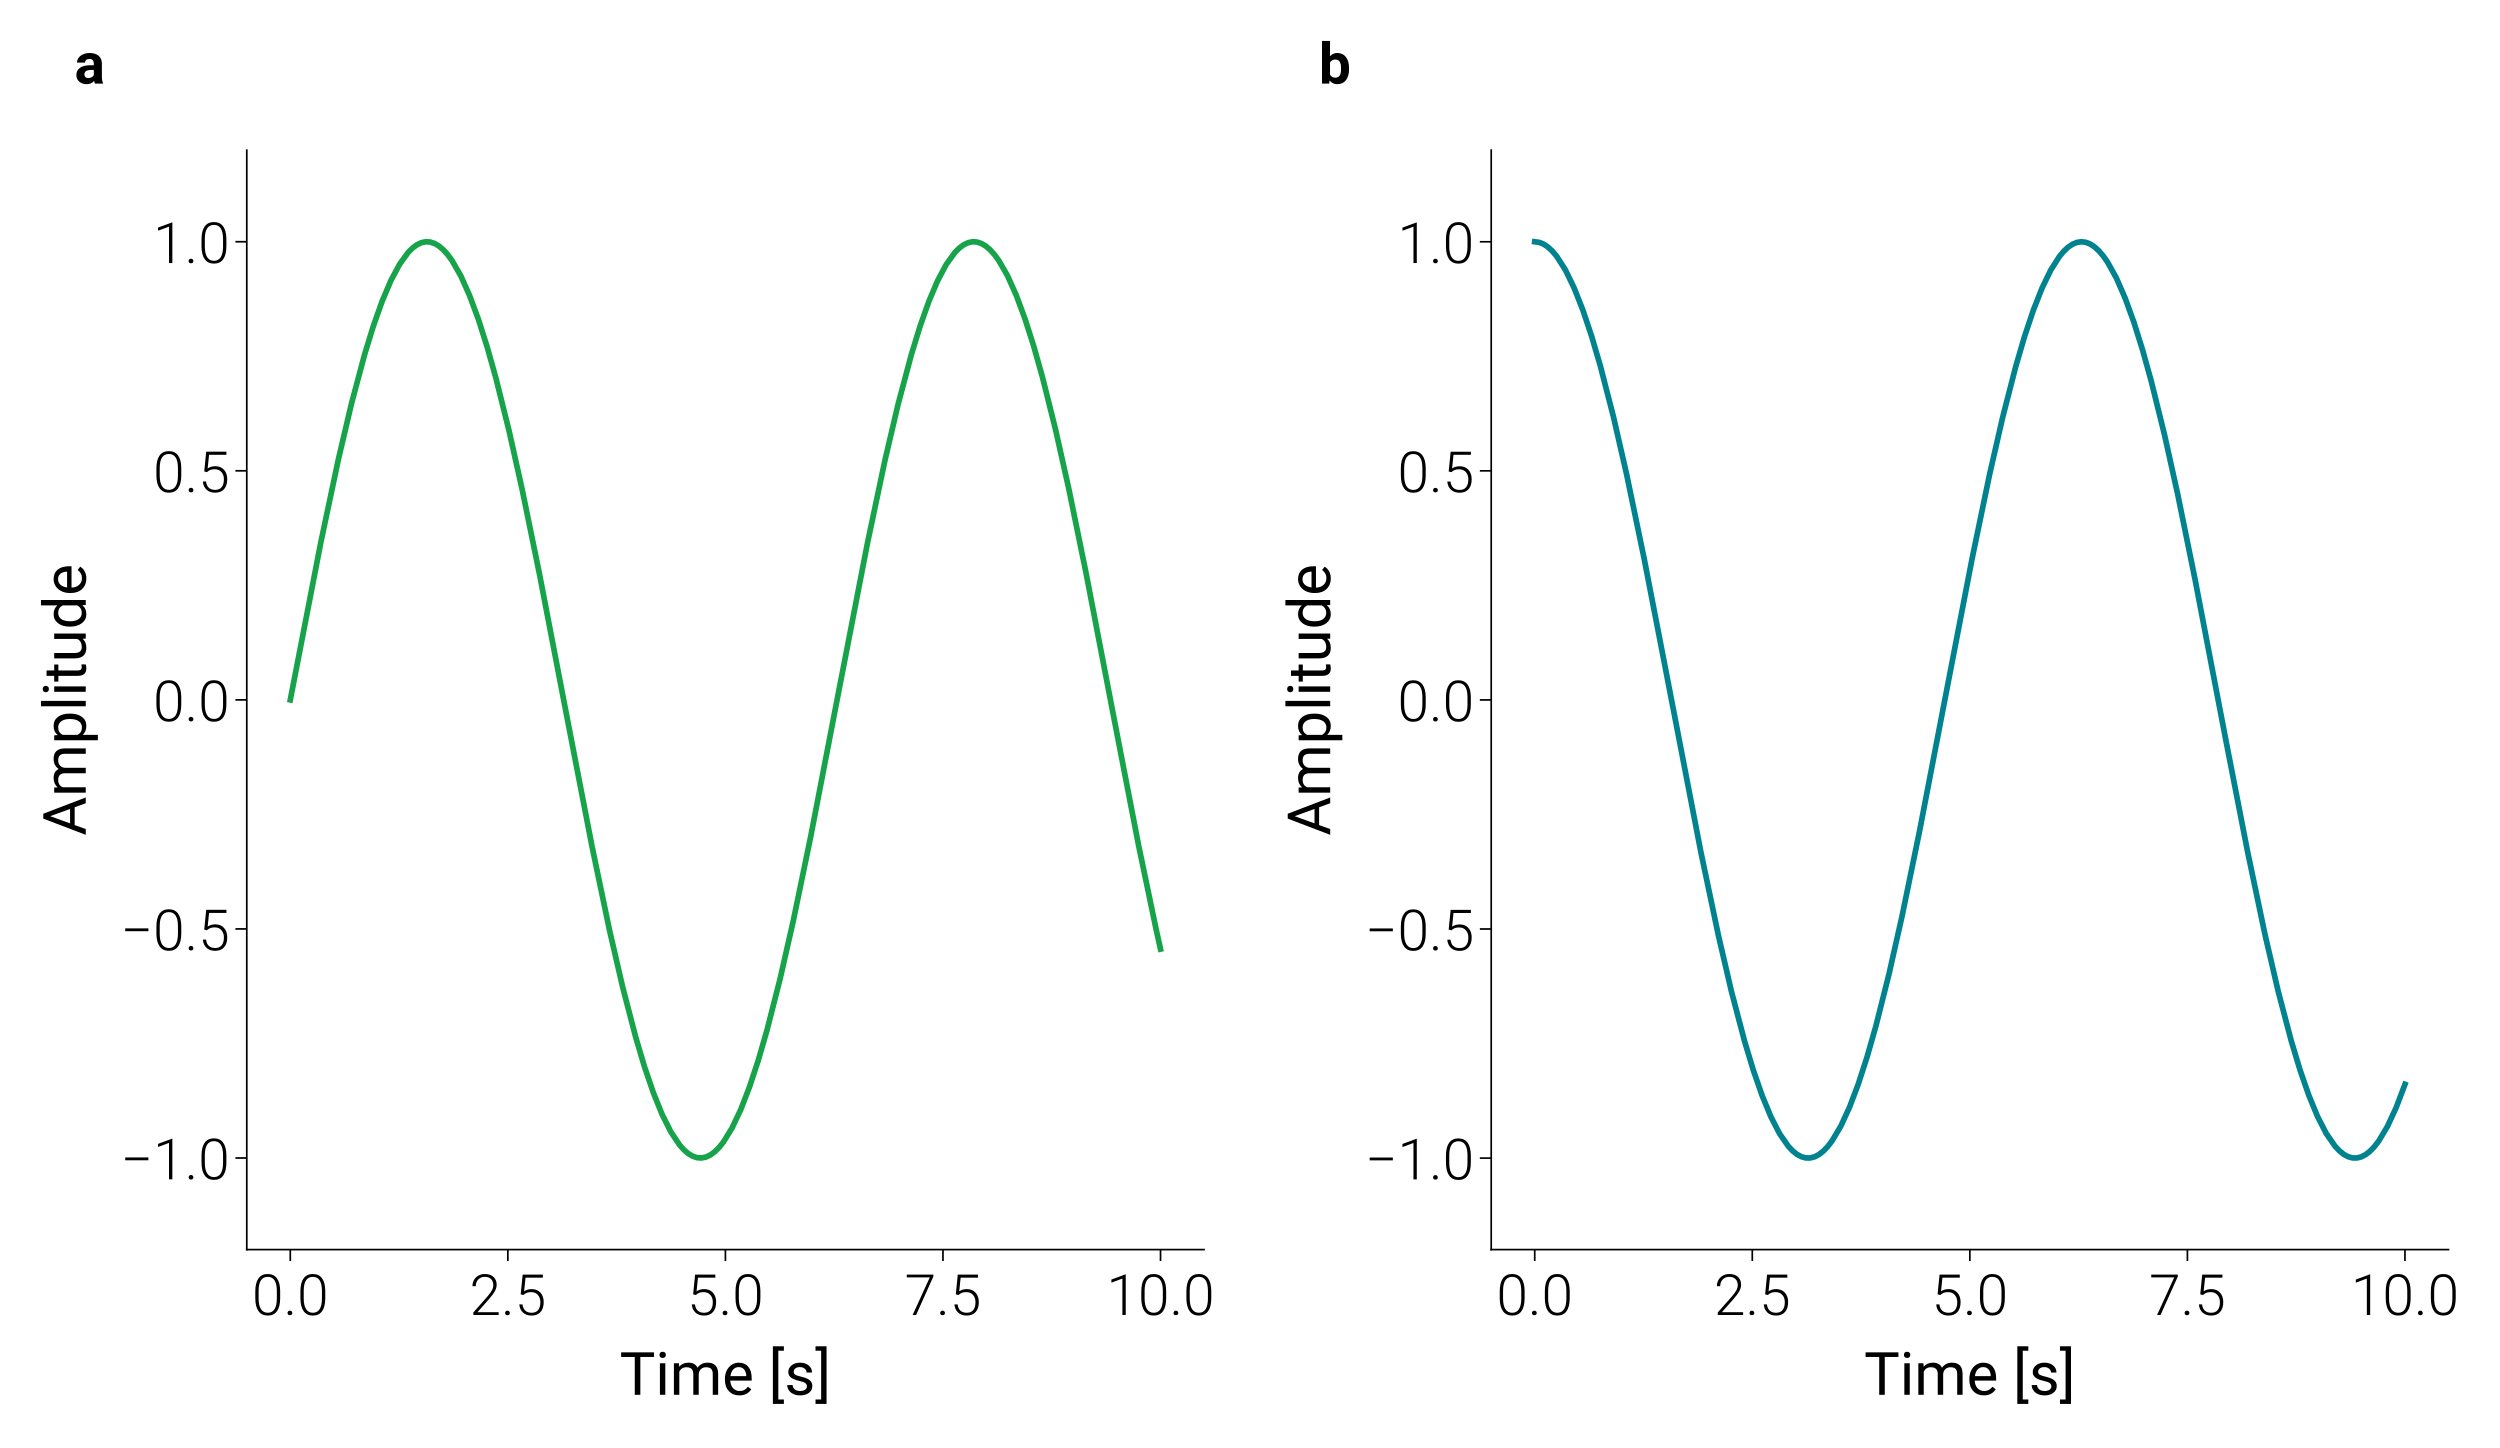
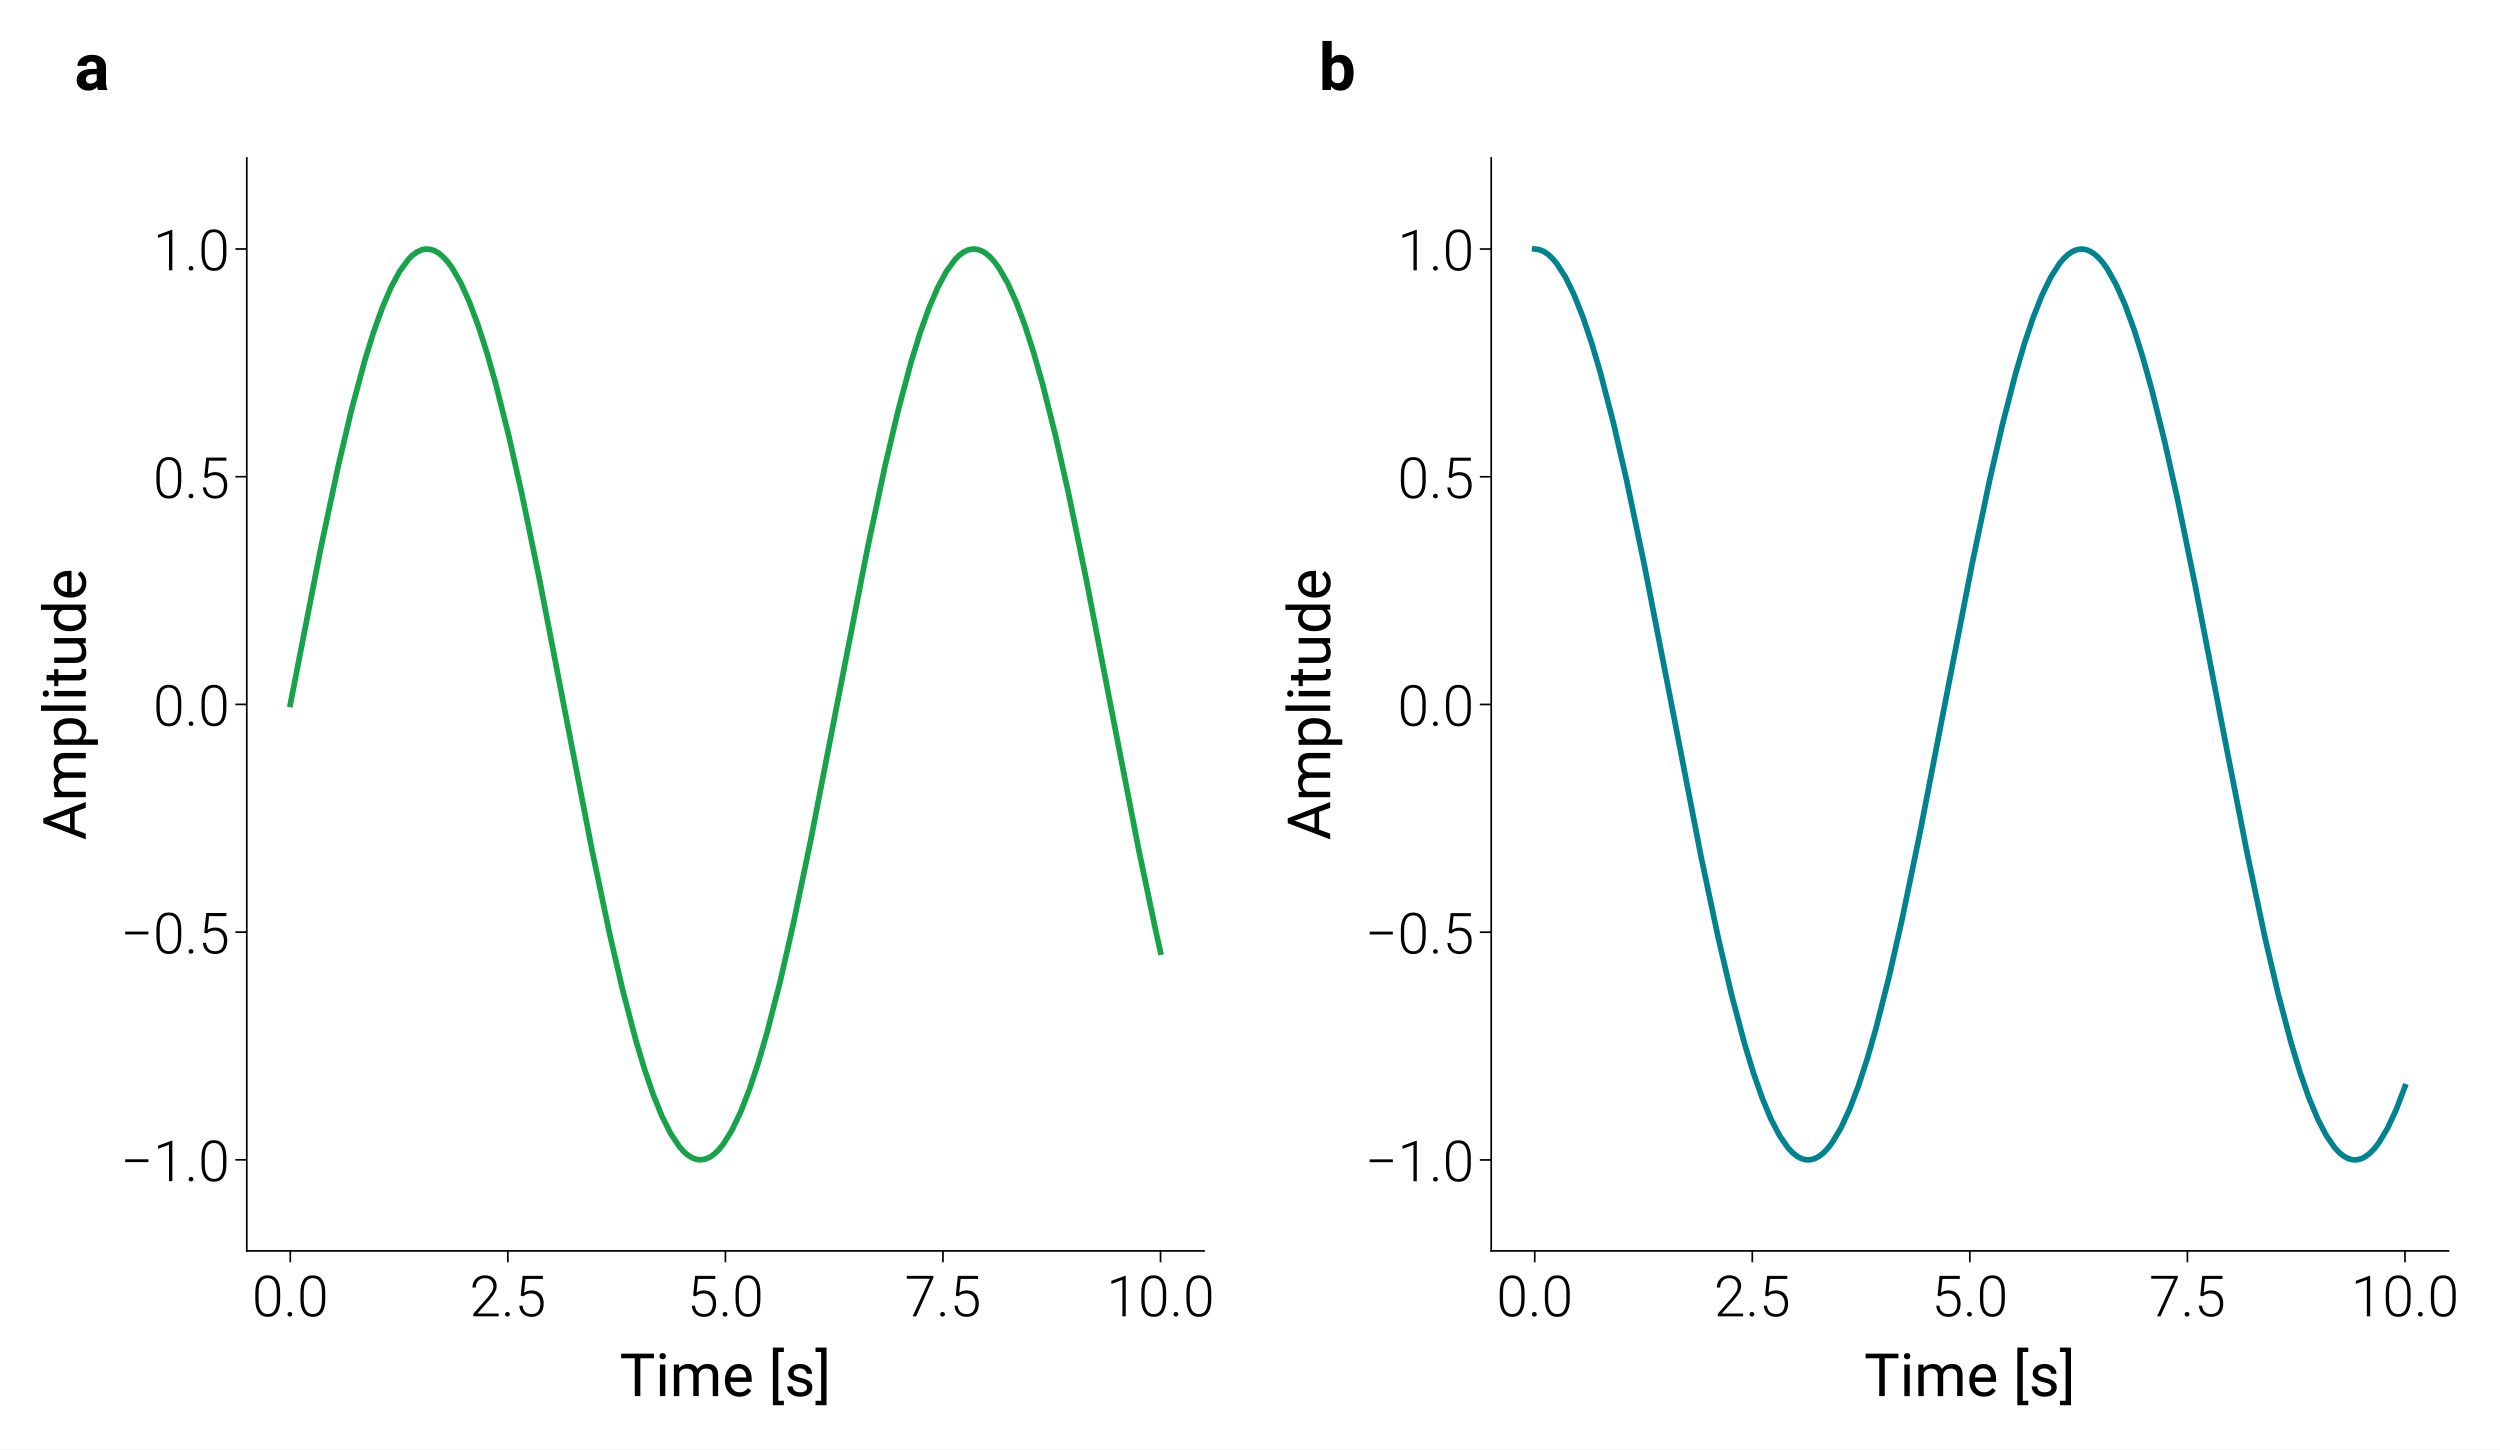
- <svg xmlns="http://www.w3.org/2000/svg" xmlns:xlink="http://www.w3.org/1999/xlink" width="439.497pt" height="254.539pt" viewBox="0 0 439.497 254.539" version="1.1">
+ <svg xmlns="http://www.w3.org/2000/svg" xmlns:xlink="http://www.w3.org/1999/xlink" width="439.497pt" height="254.769pt" viewBox="0 0 439.497 254.769" version="1.1">
  <defs>
    <style type="text/css">*{stroke-linejoin: round; stroke-linecap: butt}</style>
  </defs>
  <g id="figure_1">
    <g id="patch_1">
-       <path d="M 0 254.539  L 439.497 254.539  L 439.497 -0  L 0 -0  z " style="fill: #ffffff" />
+       <path d="M 0 254.769  L 439.497 254.769  L 439.497 -0  L 0 -0  z " style="fill: #ffffff" />
    </g>
    <g id="axes_1">
      <g id="patch_2">
-         <path d="M 43.383 219.677  L 211.668 219.677  L 211.668 26.395  L 43.383 26.395  z " style="fill: #ffffff" />
+         <path d="M 43.383 219.907  L 211.668 219.907  L 211.668 27.768  L 43.383 27.768  z " style="fill: #ffffff" />
      </g>
      <g id="matplotlib.axis_1">
        <g id="xtick_1">
          <g id="line2d_1">
            <defs>
-               <path id="m2d9e740252" d="M 0 0  L 0 2  " style="stroke: #000000; stroke-width: 0.3" />
+               <path id="m32f2108c7e" d="M 0 0  L 0 2  " style="stroke: #000000; stroke-width: 0.3" />
            </defs>
            <g>
-               <use xlink:href="#m2d9e740252" x="51.032" y="219.677" style="stroke: #000000; stroke-width: 0.3" />
+               <use xlink:href="#m32f2108c7e" x="51.032" y="219.907" style="stroke: #000000; stroke-width: 0.3" />
            </g>
          </g>
          <g id="text_1">
-             <g transform="translate(44.29622 231.1772) scale(0.1 -0.1)">
+             <g transform="translate(44.29622 231.4067) scale(0.1 -0.1)">
              <defs>
                <path id="Roboto-Light-30" d="M 3172 1897  Q 3172 934 2819 435  Q 2466 -63 1778 -63  Q 1103 -63 743 426  Q 384 916 375 1850  L 375 2666  Q 375 3625 731 4119  Q 1088 4613 1772 4613  Q 2447 4613 2803 4136  Q 3159 3659 3172 2731  L 3172 1897  z M 2797 2713  Q 2797 3494 2542 3894  Q 2288 4294 1772 4294  Q 1266 4294 1009 3903  Q 753 3513 747 2750  L 747 1856  Q 747 1078 1011 665  Q 1275 253 1778 253  Q 2278 253 2536 656  Q 2794 1059 2797 1838  L 2797 2713  z " transform="scale(0.015625)" />
                <path id="Roboto-Light-2e" d="M 453 225  Q 453 334 523 411  Q 594 488 719 488  Q 844 488 916 411  Q 988 334 988 225  Q 988 116 916 45  Q 844 -25 719 -25  Q 594 -25 523 45  Q 453 116 453 225  z " transform="scale(0.015625)" />
              </defs>
              <use xlink:href="#Roboto-Light-30" />
              <use xlink:href="#Roboto-Light-2e" transform="translate(55.41992 0)" />
              <use xlink:href="#Roboto-Light-30" transform="translate(79.29688 0)" />
            </g>
          </g>
        </g>
        <g id="xtick_2">
          <g id="line2d_2">
            <g>
-               <use xlink:href="#m2d9e740252" x="89.279" y="219.677" style="stroke: #000000; stroke-width: 0.3" />
+               <use xlink:href="#m32f2108c7e" x="89.279" y="219.907" style="stroke: #000000; stroke-width: 0.3" />
            </g>
          </g>
          <g id="text_2">
-             <g transform="translate(82.54295 231.1772) scale(0.1 -0.1)">
+             <g transform="translate(82.54295 231.4067) scale(0.1 -0.1)">
              <defs>
                <path id="Roboto-Light-32" d="M 3278 0  L 428 0  L 428 288  L 1988 2056  Q 2375 2503 2525 2793  Q 2675 3084 2675 3359  Q 2675 3791 2422 4042  Q 2169 4294 1725 4294  Q 1266 4294 983 4000  Q 700 3706 700 3238  L 328 3238  Q 328 3622 501 3937  Q 675 4253 995 4433  Q 1316 4613 1725 4613  Q 2350 4613 2701 4284  Q 3053 3956 3053 3391  Q 3053 3072 2854 2694  Q 2656 2316 2156 1750  L 888 316  L 3278 316  L 3278 0  z " transform="scale(0.015625)" />
                <path id="Roboto-Light-35" d="M 681 2331  L 903 4550  L 3178 4550  L 3178 4203  L 1225 4203  L 1066 2666  Q 1431 2916 1922 2916  Q 2538 2916 2903 2516  Q 3269 2116 3269 1450  Q 3269 731 2912 334  Q 2556 -63 1909 -63  Q 1316 -63 947 268  Q 578 600 525 1197  L 884 1197  Q 938 731 1200 492  Q 1463 253 1909 253  Q 2397 253 2645 562  Q 2894 872 2894 1444  Q 2894 1944 2616 2259  Q 2338 2575 1856 2575  Q 1591 2575 1394 2508  Q 1197 2441 978 2247  L 681 2331  z " transform="scale(0.015625)" />
              </defs>
              <use xlink:href="#Roboto-Light-32" />
              <use xlink:href="#Roboto-Light-2e" transform="translate(55.41992 0)" />
              <use xlink:href="#Roboto-Light-35" transform="translate(79.29688 0)" />
            </g>
          </g>
        </g>
        <g id="xtick_3">
          <g id="line2d_3">
            <g>
-               <use xlink:href="#m2d9e740252" x="127.526" y="219.677" style="stroke: #000000; stroke-width: 0.3" />
+               <use xlink:href="#m32f2108c7e" x="127.526" y="219.907" style="stroke: #000000; stroke-width: 0.3" />
            </g>
          </g>
          <g id="text_3">
-             <g transform="translate(120.7897 231.1772) scale(0.1 -0.1)">
+             <g transform="translate(120.7897 231.4067) scale(0.1 -0.1)">
              <use xlink:href="#Roboto-Light-35" />
              <use xlink:href="#Roboto-Light-2e" transform="translate(55.41992 0)" />
              <use xlink:href="#Roboto-Light-30" transform="translate(79.29688 0)" />
            </g>
          </g>
        </g>
        <g id="xtick_4">
          <g id="line2d_4">
            <g>
-               <use xlink:href="#m2d9e740252" x="165.772" y="219.677" style="stroke: #000000; stroke-width: 0.3" />
+               <use xlink:href="#m32f2108c7e" x="165.772" y="219.907" style="stroke: #000000; stroke-width: 0.3" />
            </g>
          </g>
          <g id="text_4">
-             <g transform="translate(159.0364 231.1772) scale(0.1 -0.1)">
+             <g transform="translate(159.0364 231.4067) scale(0.1 -0.1)">
              <defs>
                <path id="Roboto-Light-37" d="M 3231 4334  L 1288 0  L 897 0  L 2828 4231  L 241 4231  L 241 4550  L 3231 4550  L 3231 4334  z " transform="scale(0.015625)" />
              </defs>
              <use xlink:href="#Roboto-Light-37" />
              <use xlink:href="#Roboto-Light-2e" transform="translate(55.41992 0)" />
              <use xlink:href="#Roboto-Light-35" transform="translate(79.29688 0)" />
            </g>
          </g>
        </g>
        <g id="xtick_5">
          <g id="line2d_5">
            <g>
-               <use xlink:href="#m2d9e740252" x="204.019" y="219.677" style="stroke: #000000; stroke-width: 0.3" />
+               <use xlink:href="#m32f2108c7e" x="204.019" y="219.907" style="stroke: #000000; stroke-width: 0.3" />
            </g>
          </g>
          <g id="text_5">
-             <g transform="translate(194.512 231.1772) scale(0.1 -0.1)">
+             <g transform="translate(194.512 231.4067) scale(0.1 -0.1)">
              <defs>
                <path id="Roboto-Light-31" d="M 2169 0  L 1794 0  L 1794 4100  L 556 3641  L 556 3991  L 2106 4566  L 2169 4566  L 2169 0  z " transform="scale(0.015625)" />
              </defs>
              <use xlink:href="#Roboto-Light-31" />
              <use xlink:href="#Roboto-Light-30" transform="translate(55.41992 0)" />
              <use xlink:href="#Roboto-Light-2e" transform="translate(110.8398 0)" />
              <use xlink:href="#Roboto-Light-30" transform="translate(134.7168 0)" />
            </g>
          </g>
        </g>
        <g id="text_6">
-           <g transform="translate(108.9455 245.2064) scale(0.105 -0.105)">
+           <g transform="translate(108.9455 245.436) scale(0.105 -0.105)">
            <defs>
              <path id="Roboto-Regular-54" d="M 3672 4056  L 2209 4056  L 2209 0  L 1613 0  L 1613 4056  L 153 4056  L 153 4550  L 3672 4550  L 3672 4056  z " transform="scale(0.015625)" />
              <path id="Roboto-Regular-69" d="M 1066 0  L 488 0  L 488 3381  L 1066 3381  L 1066 0  z M 441 4278  Q 441 4419 527 4516  Q 613 4613 781 4613  Q 950 4613 1037 4516  Q 1125 4419 1125 4278  Q 1125 4138 1037 4044  Q 950 3950 781 3950  Q 613 3950 527 4044  Q 441 4138 441 4278  z " transform="scale(0.015625)" />
              <path id="Roboto-Regular-6d" d="M 981 3381  L 997 3006  Q 1369 3444 2000 3444  Q 2709 3444 2966 2900  Q 3134 3144 3404 3294  Q 3675 3444 4044 3444  Q 5156 3444 5175 2266  L 5175 0  L 4597 0  L 4597 2231  Q 4597 2594 4431 2773  Q 4266 2953 3875 2953  Q 3553 2953 3340 2761  Q 3128 2569 3094 2244  L 3094 0  L 2513 0  L 2513 2216  Q 2513 2953 1791 2953  Q 1222 2953 1013 2469  L 1013 0  L 434 0  L 434 3381  L 981 3381  z " transform="scale(0.015625)" />
              <path id="Roboto-Regular-65" d="M 1841 -63  Q 1153 -63 722 389  Q 291 841 291 1597  L 291 1703  Q 291 2206 483 2601  Q 675 2997 1020 3220  Q 1366 3444 1769 3444  Q 2428 3444 2793 3009  Q 3159 2575 3159 1766  L 3159 1525  L 869 1525  Q 881 1025 1161 717  Q 1441 409 1872 409  Q 2178 409 2390 534  Q 2603 659 2763 866  L 3116 591  Q 2691 -63 1841 -63  z M 1769 2969  Q 1419 2969 1181 2714  Q 944 2459 888 2000  L 2581 2000  L 2581 2044  Q 2556 2484 2343 2726  Q 2131 2969 1769 2969  z " transform="scale(0.015625)" />
              <path id="Roboto-Regular-20" transform="scale(0.015625)" />
              <path id="Roboto-Regular-5b" d="M 1634 4725  L 1038 4725  L 1038 -500  L 1634 -500  L 1634 -975  L 456 -975  L 456 5200  L 1634 5200  L 1634 4725  z " transform="scale(0.015625)" />
              <path id="Roboto-Regular-73" d="M 2406 897  Q 2406 1131 2229 1261  Q 2053 1391 1614 1484  Q 1175 1578 917 1709  Q 659 1841 536 2022  Q 413 2203 413 2453  Q 413 2869 764 3156  Q 1116 3444 1663 3444  Q 2238 3444 2595 3147  Q 2953 2850 2953 2388  L 2372 2388  Q 2372 2625 2170 2797  Q 1969 2969 1663 2969  Q 1347 2969 1169 2831  Q 991 2694 991 2472  Q 991 2263 1156 2156  Q 1322 2050 1755 1953  Q 2188 1856 2456 1722  Q 2725 1588 2854 1398  Q 2984 1209 2984 938  Q 2984 484 2621 210  Q 2259 -63 1681 -63  Q 1275 -63 962 81  Q 650 225 473 483  Q 297 741 297 1041  L 875 1041  Q 891 750 1108 579  Q 1325 409 1681 409  Q 2009 409 2207 542  Q 2406 675 2406 897  z " transform="scale(0.015625)" />
              <path id="Roboto-Regular-5d" d="M 28 5200  L 1209 5200  L 1209 -975  L 28 -975  L 28 -500  L 631 -500  L 631 4725  L 28 4725  L 28 5200  z " transform="scale(0.015625)" />
            </defs>
            <use xlink:href="#Roboto-Regular-54" />
            <use xlink:href="#Roboto-Regular-69" transform="translate(59.66797 0)" />
            <use xlink:href="#Roboto-Regular-6d" transform="translate(83.93555 0)" />
            <use xlink:href="#Roboto-Regular-65" transform="translate(171.582 0)" />
            <use xlink:href="#Roboto-Regular-20" transform="translate(224.5605 0)" />
            <use xlink:href="#Roboto-Regular-5b" transform="translate(249.3164 0)" />
            <use xlink:href="#Roboto-Regular-73" transform="translate(275.8301 0)" />
            <use xlink:href="#Roboto-Regular-5d" transform="translate(327.3926 0)" />
          </g>
        </g>
      </g>
      <g id="matplotlib.axis_2">
        <g id="ytick_1">
          <g id="line2d_6">
            <defs>
-               <path id="m2df7b4edb8" d="M 0 0  L -2 0  " style="stroke: #000000; stroke-width: 0.3" />
+               <path id="m2384287460" d="M 0 0  L -2 0  " style="stroke: #000000; stroke-width: 0.3" />
            </defs>
            <g>
-               <use xlink:href="#m2df7b4edb8" x="43.383" y="203.575" style="stroke: #000000; stroke-width: 0.3" />
+               <use xlink:href="#m2384287460" x="43.383" y="203.9" style="stroke: #000000; stroke-width: 0.3" />
            </g>
          </g>
          <g id="text_7">
-             <g transform="translate(21.20781 207.3254) scale(0.1 -0.1)">
+             <g transform="translate(21.20781 207.6502) scale(0.1 -0.1)">
              <defs>
                <path id="Roboto-Light-2212" d="M 3125 2144  L 516 2144  L 516 2463  L 3125 2463  L 3125 2144  z " transform="scale(0.015625)" />
              </defs>
              <use xlink:href="#Roboto-Light-2212" />
              <use xlink:href="#Roboto-Light-31" transform="translate(57.03125 0)" />
              <use xlink:href="#Roboto-Light-2e" transform="translate(112.4512 0)" />
              <use xlink:href="#Roboto-Light-30" transform="translate(136.3281 0)" />
            </g>
          </g>
        </g>
        <g id="ytick_2">
          <g id="line2d_7">
            <g>
-               <use xlink:href="#m2df7b4edb8" x="43.383" y="163.305" style="stroke: #000000; stroke-width: 0.3" />
+               <use xlink:href="#m2384287460" x="43.383" y="163.868" style="stroke: #000000; stroke-width: 0.3" />
            </g>
          </g>
          <g id="text_8">
-             <g transform="translate(21.20781 167.0554) scale(0.1 -0.1)">
+             <g transform="translate(21.20781 167.6183) scale(0.1 -0.1)">
              <use xlink:href="#Roboto-Light-2212" />
              <use xlink:href="#Roboto-Light-30" transform="translate(57.03125 0)" />
              <use xlink:href="#Roboto-Light-2e" transform="translate(112.4512 0)" />
              <use xlink:href="#Roboto-Light-35" transform="translate(136.3281 0)" />
            </g>
          </g>
        </g>
        <g id="ytick_3">
          <g id="line2d_8">
            <g>
-               <use xlink:href="#m2df7b4edb8" x="43.383" y="123.035" style="stroke: #000000; stroke-width: 0.3" />
+               <use xlink:href="#m2384287460" x="43.383" y="123.836" style="stroke: #000000; stroke-width: 0.3" />
            </g>
          </g>
          <g id="text_9">
-             <g transform="translate(26.91094 126.7854) scale(0.1 -0.1)">
+             <g transform="translate(26.91094 127.5864) scale(0.1 -0.1)">
              <use xlink:href="#Roboto-Light-30" />
              <use xlink:href="#Roboto-Light-2e" transform="translate(55.41992 0)" />
              <use xlink:href="#Roboto-Light-30" transform="translate(79.29688 0)" />
            </g>
          </g>
        </g>
        <g id="ytick_4">
          <g id="line2d_9">
            <g>
-               <use xlink:href="#m2df7b4edb8" x="43.383" y="82.765" style="stroke: #000000; stroke-width: 0.3" />
+               <use xlink:href="#m2384287460" x="43.383" y="83.805" style="stroke: #000000; stroke-width: 0.3" />
            </g>
          </g>
          <g id="text_10">
-             <g transform="translate(26.91094 86.51536) scale(0.1 -0.1)">
+             <g transform="translate(26.91094 87.55455) scale(0.1 -0.1)">
              <use xlink:href="#Roboto-Light-30" />
              <use xlink:href="#Roboto-Light-2e" transform="translate(55.41992 0)" />
              <use xlink:href="#Roboto-Light-35" transform="translate(79.29688 0)" />
            </g>
          </g>
        </g>
        <g id="ytick_5">
          <g id="line2d_10">
            <g>
-               <use xlink:href="#m2df7b4edb8" x="43.383" y="42.495" style="stroke: #000000; stroke-width: 0.3" />
+               <use xlink:href="#m2384287460" x="43.383" y="43.773" style="stroke: #000000; stroke-width: 0.3" />
            </g>
          </g>
          <g id="text_11">
-             <g transform="translate(26.91094 46.24535) scale(0.1 -0.1)">
+             <g transform="translate(26.91094 47.52267) scale(0.1 -0.1)">
              <use xlink:href="#Roboto-Light-31" />
              <use xlink:href="#Roboto-Light-2e" transform="translate(55.41992 0)" />
              <use xlink:href="#Roboto-Light-30" transform="translate(79.29688 0)" />
            </g>
          </g>
        </g>
        <g id="text_12">
-           <g transform="translate(15.075 146.9073) rotate(-90) scale(0.105 -0.105)">
+           <g transform="translate(15.075 147.7084) rotate(-90) scale(0.105 -0.105)">
            <defs>
              <path id="Roboto-Regular-41" d="M 3041 1188  L 1134 1188  L 706 0  L 88 0  L 1825 4550  L 2350 4550  L 4091 0  L 3475 0  L 3041 1188  z M 1316 1681  L 2863 1681  L 2088 3809  L 1316 1681  z " transform="scale(0.015625)" />
              <path id="Roboto-Regular-70" d="M 3294 1653  Q 3294 881 2941 409  Q 2588 -63 1984 -63  Q 1369 -63 1016 328  L 1016 -1300  L 438 -1300  L 438 3381  L 966 3381  L 994 3006  Q 1347 3444 1975 3444  Q 2584 3444 2939 2984  Q 3294 2525 3294 1706  L 3294 1653  z M 2716 1719  Q 2716 2291 2472 2622  Q 2228 2953 1803 2953  Q 1278 2953 1016 2488  L 1016 872  Q 1275 409 1809 409  Q 2225 409 2470 739  Q 2716 1069 2716 1719  z " transform="scale(0.015625)" />
              <path id="Roboto-Regular-6c" d="M 1066 0  L 488 0  L 488 4800  L 1066 4800  L 1066 0  z " transform="scale(0.015625)" />
              <path id="Roboto-Regular-74" d="M 1222 4200  L 1222 3381  L 1853 3381  L 1853 2934  L 1222 2934  L 1222 838  Q 1222 634 1306 532  Q 1391 431 1594 431  Q 1694 431 1869 469  L 1869 0  Q 1641 -63 1425 -63  Q 1038 -63 841 171  Q 644 406 644 838  L 644 2934  L 28 2934  L 28 3381  L 644 3381  L 644 4200  L 1222 4200  z " transform="scale(0.015625)" />
              <path id="Roboto-Regular-75" d="M 2525 334  Q 2188 -63 1534 -63  Q 994 -63 711 251  Q 428 566 425 1181  L 425 3381  L 1003 3381  L 1003 1197  Q 1003 428 1628 428  Q 2291 428 2509 922  L 2509 3381  L 3088 3381  L 3088 0  L 2538 0  L 2525 334  z " transform="scale(0.015625)" />
              <path id="Roboto-Regular-64" d="M 297 1719  Q 297 2497 665 2970  Q 1034 3444 1631 3444  Q 2225 3444 2572 3038  L 2572 4800  L 3150 4800  L 3150 0  L 2619 0  L 2591 363  Q 2244 -63 1625 -63  Q 1038 -63 667 418  Q 297 900 297 1675  L 297 1719  z M 875 1653  Q 875 1078 1112 753  Q 1350 428 1769 428  Q 2319 428 2572 922  L 2572 2475  Q 2313 2953 1775 2953  Q 1350 2953 1112 2625  Q 875 2297 875 1653  z " transform="scale(0.015625)" />
            </defs>
            <use xlink:href="#Roboto-Regular-41" />
            <use xlink:href="#Roboto-Regular-6d" transform="translate(65.23438 0)" />
            <use xlink:href="#Roboto-Regular-70" transform="translate(152.8809 0)" />
            <use xlink:href="#Roboto-Regular-6c" transform="translate(208.9844 0)" />
            <use xlink:href="#Roboto-Regular-69" transform="translate(233.252 0)" />
            <use xlink:href="#Roboto-Regular-74" transform="translate(257.5195 0)" />
            <use xlink:href="#Roboto-Regular-75" transform="translate(290.1855 0)" />
            <use xlink:href="#Roboto-Regular-64" transform="translate(345.3125 0)" />
            <use xlink:href="#Roboto-Regular-65" transform="translate(401.709 0)" />
          </g>
        </g>
      </g>
      <g id="line2d_11">
-         <path d="M 51.032 123.035  L 56.414 95.285  L 59.489 80.749  L 61.795 70.934  L 64.101 62.301  L 65.639 57.3  L 67.177 52.963  L 68.714 49.332  L 70.252 46.446  L 71.789 44.333  L 72.558 43.573  L 73.327 43.014  L 74.096 42.656  L 74.864 42.502  L 75.633 42.551  L 76.402 42.803  L 77.171 43.258  L 77.939 43.914  L 78.708 44.77  L 79.477 45.824  L 81.015 48.513  L 82.552 51.954  L 84.09 56.112  L 85.627 60.945  L 87.165 66.406  L 89.471 75.649  L 91.777 85.967  L 94.853 100.989  L 99.465 124.987  L 104.078 148.809  L 107.153 163.525  L 109.459 173.522  L 111.766 182.374  L 113.303 187.538  L 114.841 192.052  L 116.378 195.869  L 117.916 198.951  L 119.453 201.266  L 120.222 202.129  L 120.991 202.793  L 121.76 203.255  L 122.529 203.514  L 123.297 203.57  L 124.066 203.423  L 124.835 203.073  L 125.604 202.521  L 126.372 201.768  L 127.141 200.817  L 128.679 198.327  L 130.216 195.078  L 131.754 191.102  L 133.291 186.439  L 134.829 181.136  L 137.135 172.1  L 139.442 161.951  L 142.517 147.089  L 147.129 123.179  L 152.511 95.42  L 155.586 80.87  L 157.892 71.043  L 160.199 62.395  L 161.736 57.383  L 163.274 53.033  L 164.811 49.39  L 166.349 46.491  L 167.886 44.363  L 168.655 43.596  L 169.424 43.03  L 170.193 42.666  L 170.962 42.504  L 171.73 42.546  L 172.499 42.791  L 173.268 43.239  L 174.037 43.888  L 174.805 44.737  L 175.574 45.783  L 177.112 48.458  L 178.649 51.886  L 180.187 56.032  L 181.725 60.854  L 183.262 66.304  L 185.568 75.533  L 187.875 85.84  L 190.95 100.851  L 195.563 124.844  L 200.175 148.674  L 203.25 163.401  L 204.019 166.851  L 204.019 166.851  " clip-path="url(#pea5fcbafd7)" style="fill: none; stroke: #16a34a; stroke-linecap: square" />
+         <path d="M 51.032 123.836  L 56.414 96.251  L 59.489 81.8  L 61.795 72.043  L 64.101 63.461  L 65.639 58.49  L 67.177 54.178  L 68.714 50.569  L 70.252 47.7  L 71.789 45.599  L 72.558 44.844  L 73.327 44.288  L 74.096 43.933  L 74.864 43.779  L 75.633 43.828  L 76.402 44.079  L 77.171 44.531  L 77.939 45.183  L 78.708 46.034  L 79.477 47.082  L 81.015 49.754  L 82.552 53.175  L 84.09 57.309  L 85.627 62.114  L 87.165 67.542  L 89.471 76.73  L 91.777 86.987  L 94.853 101.92  L 99.465 125.777  L 104.078 149.458  L 107.153 164.087  L 109.459 174.024  L 111.766 182.824  L 113.303 187.958  L 114.841 192.445  L 116.378 196.239  L 117.916 199.303  L 119.453 201.605  L 120.222 202.463  L 120.991 203.122  L 121.76 203.581  L 122.529 203.839  L 123.297 203.895  L 124.066 203.749  L 124.835 203.401  L 125.604 202.852  L 126.372 202.104  L 127.141 201.158  L 128.679 198.683  L 130.216 195.453  L 131.754 191.5  L 133.291 186.865  L 134.829 181.593  L 137.135 172.611  L 139.442 162.522  L 142.517 147.748  L 147.129 123.979  L 152.511 96.384  L 155.586 81.921  L 157.892 72.152  L 160.199 63.555  L 161.736 58.572  L 163.274 54.248  L 164.811 50.627  L 166.349 47.744  L 167.886 45.63  L 168.655 44.867  L 169.424 44.304  L 170.193 43.942  L 170.962 43.781  L 171.73 43.823  L 172.499 44.067  L 173.268 44.512  L 174.037 45.157  L 174.805 46.001  L 175.574 47.041  L 177.112 49.701  L 178.649 53.108  L 180.187 57.229  L 181.725 62.023  L 183.262 67.44  L 185.568 76.615  L 187.875 86.861  L 190.95 101.784  L 195.563 125.634  L 200.175 149.323  L 203.25 163.963  L 204.019 167.393  L 204.019 167.393  " clip-path="url(#pe4f5894dbf)" style="fill: none; stroke: #16a34a; stroke-linecap: square" />
      </g>
      <g id="patch_3">
-         <path d="M 43.383 219.677  L 43.383 26.395  " style="fill: none; stroke: #000000; stroke-width: 0.3; stroke-linejoin: miter; stroke-linecap: square" />
+         <path d="M 43.383 219.907  L 43.383 27.768  " style="fill: none; stroke: #000000; stroke-width: 0.3; stroke-linejoin: miter; stroke-linecap: square" />
      </g>
      <g id="patch_4">
-         <path d="M 43.383 219.677  L 211.668 219.677  " style="fill: none; stroke: #000000; stroke-width: 0.3; stroke-linejoin: miter; stroke-linecap: square" />
+         <path d="M 43.383 219.907  L 211.668 219.907  " style="fill: none; stroke: #000000; stroke-width: 0.3; stroke-linejoin: miter; stroke-linecap: square" />
      </g>
      <g id="text_13">
-         <g transform="translate(13.0914 14.7) scale(0.1 -0.1)">
+         <g transform="translate(13.0914 15.825) scale(0.115 -0.115)">
          <defs>
            <path id="Roboto-Bold-61" d="M 2306 0  Q 2244 122 2216 303  Q 1888 -63 1363 -63  Q 866 -63 539 225  Q 213 513 213 950  Q 213 1488 611 1775  Q 1009 2063 1763 2066  L 2178 2066  L 2178 2259  Q 2178 2494 2058 2634  Q 1938 2775 1678 2775  Q 1450 2775 1320 2665  Q 1191 2556 1191 2366  L 288 2366  Q 288 2659 469 2909  Q 650 3159 981 3301  Q 1313 3444 1725 3444  Q 2350 3444 2717 3130  Q 3084 2816 3084 2247  L 3084 781  Q 3088 300 3219 53  L 3219 0  L 2306 0  z M 1559 628  Q 1759 628 1928 717  Q 2097 806 2178 956  L 2178 1538  L 1841 1538  Q 1163 1538 1119 1069  L 1116 1016  Q 1116 847 1234 737  Q 1353 628 1559 628  z " transform="scale(0.015625)" />
          </defs>
          <use xlink:href="#Roboto-Bold-61" />
        </g>
      </g>
    </g>
    <g id="axes_2">
      <g id="patch_5">
-         <path d="M 262.154 219.677  L 430.44 219.677  L 430.44 26.395  L 262.154 26.395  z " style="fill: #ffffff" />
+         <path d="M 262.154 219.907  L 430.44 219.907  L 430.44 27.768  L 262.154 27.768  z " style="fill: #ffffff" />
      </g>
      <g id="matplotlib.axis_3">
        <g id="xtick_6">
          <g id="line2d_12">
            <g>
-               <use xlink:href="#m2d9e740252" x="269.803" y="219.677" style="stroke: #000000; stroke-width: 0.3" />
+               <use xlink:href="#m32f2108c7e" x="269.803" y="219.907" style="stroke: #000000; stroke-width: 0.3" />
            </g>
          </g>
          <g id="text_14">
-             <g transform="translate(263.0675 231.1772) scale(0.1 -0.1)">
+             <g transform="translate(263.0675 231.4067) scale(0.1 -0.1)">
              <use xlink:href="#Roboto-Light-30" />
              <use xlink:href="#Roboto-Light-2e" transform="translate(55.41992 0)" />
              <use xlink:href="#Roboto-Light-30" transform="translate(79.29688 0)" />
            </g>
          </g>
        </g>
        <g id="xtick_7">
          <g id="line2d_13">
            <g>
-               <use xlink:href="#m2d9e740252" x="308.05" y="219.677" style="stroke: #000000; stroke-width: 0.3" />
+               <use xlink:href="#m32f2108c7e" x="308.05" y="219.907" style="stroke: #000000; stroke-width: 0.3" />
            </g>
          </g>
          <g id="text_15">
-             <g transform="translate(301.3142 231.1772) scale(0.1 -0.1)">
+             <g transform="translate(301.3142 231.4067) scale(0.1 -0.1)">
              <use xlink:href="#Roboto-Light-32" />
              <use xlink:href="#Roboto-Light-2e" transform="translate(55.41992 0)" />
              <use xlink:href="#Roboto-Light-35" transform="translate(79.29688 0)" />
            </g>
          </g>
        </g>
        <g id="xtick_8">
          <g id="line2d_14">
            <g>
-               <use xlink:href="#m2d9e740252" x="346.297" y="219.677" style="stroke: #000000; stroke-width: 0.3" />
+               <use xlink:href="#m32f2108c7e" x="346.297" y="219.907" style="stroke: #000000; stroke-width: 0.3" />
            </g>
          </g>
          <g id="text_16">
-             <g transform="translate(339.561 231.1772) scale(0.1 -0.1)">
+             <g transform="translate(339.561 231.4067) scale(0.1 -0.1)">
              <use xlink:href="#Roboto-Light-35" />
              <use xlink:href="#Roboto-Light-2e" transform="translate(55.41992 0)" />
              <use xlink:href="#Roboto-Light-30" transform="translate(79.29688 0)" />
            </g>
          </g>
        </g>
        <g id="xtick_9">
          <g id="line2d_15">
            <g>
-               <use xlink:href="#m2d9e740252" x="384.544" y="219.677" style="stroke: #000000; stroke-width: 0.3" />
+               <use xlink:href="#m32f2108c7e" x="384.544" y="219.907" style="stroke: #000000; stroke-width: 0.3" />
            </g>
          </g>
          <g id="text_17">
-             <g transform="translate(377.8077 231.1772) scale(0.1 -0.1)">
+             <g transform="translate(377.8077 231.4067) scale(0.1 -0.1)">
              <use xlink:href="#Roboto-Light-37" />
              <use xlink:href="#Roboto-Light-2e" transform="translate(55.41992 0)" />
              <use xlink:href="#Roboto-Light-35" transform="translate(79.29688 0)" />
            </g>
          </g>
        </g>
        <g id="xtick_10">
          <g id="line2d_16">
            <g>
-               <use xlink:href="#m2d9e740252" x="422.79" y="219.677" style="stroke: #000000; stroke-width: 0.3" />
+               <use xlink:href="#m32f2108c7e" x="422.79" y="219.907" style="stroke: #000000; stroke-width: 0.3" />
            </g>
          </g>
          <g id="text_18">
-             <g transform="translate(413.2833 231.1772) scale(0.1 -0.1)">
+             <g transform="translate(413.2833 231.4067) scale(0.1 -0.1)">
              <use xlink:href="#Roboto-Light-31" />
              <use xlink:href="#Roboto-Light-30" transform="translate(55.41992 0)" />
              <use xlink:href="#Roboto-Light-2e" transform="translate(110.8398 0)" />
              <use xlink:href="#Roboto-Light-30" transform="translate(134.7168 0)" />
            </g>
          </g>
        </g>
        <g id="text_19">
-           <g transform="translate(327.7168 245.2064) scale(0.105 -0.105)">
+           <g transform="translate(327.7168 245.436) scale(0.105 -0.105)">
            <use xlink:href="#Roboto-Regular-54" />
            <use xlink:href="#Roboto-Regular-69" transform="translate(59.66797 0)" />
            <use xlink:href="#Roboto-Regular-6d" transform="translate(83.93555 0)" />
            <use xlink:href="#Roboto-Regular-65" transform="translate(171.582 0)" />
            <use xlink:href="#Roboto-Regular-20" transform="translate(224.5605 0)" />
            <use xlink:href="#Roboto-Regular-5b" transform="translate(249.3164 0)" />
            <use xlink:href="#Roboto-Regular-73" transform="translate(275.8301 0)" />
            <use xlink:href="#Roboto-Regular-5d" transform="translate(327.3926 0)" />
          </g>
        </g>
      </g>
      <g id="matplotlib.axis_4">
        <g id="ytick_6">
          <g id="line2d_17">
            <g>
-               <use xlink:href="#m2df7b4edb8" x="262.154" y="203.591" style="stroke: #000000; stroke-width: 0.3" />
+               <use xlink:href="#m2384287460" x="262.154" y="203.915" style="stroke: #000000; stroke-width: 0.3" />
            </g>
          </g>
          <g id="text_20">
-             <g transform="translate(239.9791 207.3406) scale(0.1 -0.1)">
+             <g transform="translate(239.9791 207.6653) scale(0.1 -0.1)">
              <use xlink:href="#Roboto-Light-2212" />
              <use xlink:href="#Roboto-Light-31" transform="translate(57.03125 0)" />
              <use xlink:href="#Roboto-Light-2e" transform="translate(112.4512 0)" />
              <use xlink:href="#Roboto-Light-30" transform="translate(136.3281 0)" />
            </g>
          </g>
        </g>
        <g id="ytick_7">
          <g id="line2d_18">
            <g>
-               <use xlink:href="#m2df7b4edb8" x="262.154" y="163.319" style="stroke: #000000; stroke-width: 0.3" />
+               <use xlink:href="#m2384287460" x="262.154" y="163.881" style="stroke: #000000; stroke-width: 0.3" />
            </g>
          </g>
          <g id="text_21">
-             <g transform="translate(239.9791 167.0685) scale(0.1 -0.1)">
+             <g transform="translate(239.9791 167.6313) scale(0.1 -0.1)">
              <use xlink:href="#Roboto-Light-2212" />
              <use xlink:href="#Roboto-Light-30" transform="translate(57.03125 0)" />
              <use xlink:href="#Roboto-Light-2e" transform="translate(112.4512 0)" />
              <use xlink:href="#Roboto-Light-35" transform="translate(136.3281 0)" />
            </g>
          </g>
        </g>
        <g id="ytick_8">
          <g id="line2d_19">
            <g>
-               <use xlink:href="#m2df7b4edb8" x="262.154" y="123.046" style="stroke: #000000; stroke-width: 0.3" />
+               <use xlink:href="#m2384287460" x="262.154" y="123.847" style="stroke: #000000; stroke-width: 0.3" />
            </g>
          </g>
          <g id="text_22">
-             <g transform="translate(245.6822 126.7964) scale(0.1 -0.1)">
+             <g transform="translate(245.6822 127.5974) scale(0.1 -0.1)">
              <use xlink:href="#Roboto-Light-30" />
              <use xlink:href="#Roboto-Light-2e" transform="translate(55.41992 0)" />
              <use xlink:href="#Roboto-Light-30" transform="translate(79.29688 0)" />
            </g>
          </g>
        </g>
        <g id="ytick_9">
          <g id="line2d_20">
            <g>
-               <use xlink:href="#m2df7b4edb8" x="262.154" y="82.774" style="stroke: #000000; stroke-width: 0.3" />
+               <use xlink:href="#m2384287460" x="262.154" y="83.813" style="stroke: #000000; stroke-width: 0.3" />
            </g>
          </g>
          <g id="text_23">
-             <g transform="translate(245.6822 86.52428) scale(0.1 -0.1)">
+             <g transform="translate(245.6822 87.56341) scale(0.1 -0.1)">
              <use xlink:href="#Roboto-Light-30" />
              <use xlink:href="#Roboto-Light-2e" transform="translate(55.41992 0)" />
              <use xlink:href="#Roboto-Light-35" transform="translate(79.29688 0)" />
            </g>
          </g>
        </g>
        <g id="ytick_10">
          <g id="line2d_21">
            <g>
-               <use xlink:href="#m2df7b4edb8" x="262.154" y="42.502" style="stroke: #000000; stroke-width: 0.3" />
+               <use xlink:href="#m2384287460" x="262.154" y="43.779" style="stroke: #000000; stroke-width: 0.3" />
            </g>
          </g>
          <g id="text_24">
-             <g transform="translate(245.6822 46.25216) scale(0.1 -0.1)">
+             <g transform="translate(245.6822 47.52945) scale(0.1 -0.1)">
              <use xlink:href="#Roboto-Light-31" />
              <use xlink:href="#Roboto-Light-2e" transform="translate(55.41992 0)" />
              <use xlink:href="#Roboto-Light-30" transform="translate(79.29688 0)" />
            </g>
          </g>
        </g>
        <g id="text_25">
-           <g transform="translate(233.8463 146.9073) rotate(-90) scale(0.105 -0.105)">
+           <g transform="translate(233.8463 147.7084) rotate(-90) scale(0.105 -0.105)">
            <use xlink:href="#Roboto-Regular-41" />
            <use xlink:href="#Roboto-Regular-6d" transform="translate(65.23438 0)" />
            <use xlink:href="#Roboto-Regular-70" transform="translate(152.8809 0)" />
            <use xlink:href="#Roboto-Regular-6c" transform="translate(208.9844 0)" />
            <use xlink:href="#Roboto-Regular-69" transform="translate(233.252 0)" />
            <use xlink:href="#Roboto-Regular-74" transform="translate(257.5195 0)" />
            <use xlink:href="#Roboto-Regular-75" transform="translate(290.1855 0)" />
            <use xlink:href="#Roboto-Regular-64" transform="translate(345.3125 0)" />
            <use xlink:href="#Roboto-Regular-65" transform="translate(401.709 0)" />
          </g>
        </g>
      </g>
      <g id="line2d_22">
-         <path d="M 269.803 42.502  L 270.572 42.604  L 271.341 42.909  L 272.11 43.416  L 272.879 44.124  L 273.647 45.031  L 275.185 47.434  L 276.722 50.6  L 278.26 54.497  L 279.798 59.086  L 281.335 64.32  L 283.641 73.265  L 285.948 83.339  L 289.023 98.13  L 292.867 117.955  L 299.017 149.812  L 302.092 164.44  L 304.398 174.347  L 306.705 183.091  L 308.242 188.174  L 309.78 192.6  L 311.317 196.325  L 312.855 199.309  L 314.393 201.524  L 315.161 202.336  L 315.93 202.947  L 316.699 203.357  L 317.468 203.563  L 318.236 203.567  L 319.005 203.367  L 319.774 202.965  L 320.543 202.361  L 321.312 201.556  L 322.08 200.553  L 323.618 197.964  L 325.156 194.619  L 326.693 190.551  L 328.231 185.802  L 329.768 180.419  L 332.075 171.279  L 334.381 161.044  L 337.456 146.1  L 342.069 122.142  L 346.681 98.266  L 349.756 83.464  L 352.063 73.378  L 354.369 64.419  L 355.907 59.173  L 357.444 54.572  L 358.982 50.663  L 360.519 47.483  L 362.057 45.067  L 362.826 44.153  L 363.594 43.437  L 364.363 42.923  L 365.132 42.611  L 365.901 42.502  L 366.67 42.597  L 367.438 42.894  L 368.207 43.394  L 368.976 44.095  L 369.745 44.996  L 370.513 46.093  L 372.051 48.868  L 373.589 52.391  L 375.126 56.627  L 376.664 61.533  L 378.201 67.06  L 380.508 76.392  L 382.814 86.781  L 385.889 101.87  L 391.27 129.942  L 395.114 149.677  L 398.189 164.317  L 400.496 174.237  L 402.802 182.995  L 404.34 188.09  L 405.877 192.528  L 407.415 196.265  L 408.952 199.263  L 410.49 201.492  L 411.259 202.31  L 412.027 202.929  L 412.796 203.345  L 413.565 203.56  L 414.334 203.57  L 415.103 203.378  L 415.871 202.983  L 416.64 202.385  L 417.409 201.588  L 418.178 200.592  L 419.715 198.017  L 421.253 194.684  L 422.79 190.629  L 422.79 190.629  " clip-path="url(#p1a02cb232d)" style="fill: none; stroke: #00838f; stroke-linecap: square" />
+         <path d="M 269.803 43.779  L 270.572 43.881  L 271.341 44.183  L 272.11 44.688  L 272.879 45.392  L 273.647 46.294  L 275.185 48.682  L 276.722 51.829  L 278.26 55.703  L 279.798 60.265  L 281.335 65.469  L 283.641 74.361  L 285.948 84.375  L 289.023 99.078  L 292.867 118.786  L 299.017 150.455  L 302.092 164.996  L 304.398 174.845  L 306.705 183.537  L 308.242 188.59  L 309.78 192.99  L 311.317 196.692  L 312.855 199.659  L 314.393 201.861  L 315.161 202.668  L 315.93 203.275  L 316.699 203.683  L 317.468 203.888  L 318.236 203.892  L 319.005 203.693  L 319.774 203.293  L 320.543 202.693  L 321.312 201.893  L 322.08 200.896  L 323.618 198.322  L 325.156 194.996  L 326.693 190.953  L 328.231 186.232  L 329.768 180.881  L 332.075 171.794  L 334.381 161.62  L 337.456 146.764  L 342.069 122.948  L 346.681 99.213  L 349.756 84.499  L 352.063 74.473  L 354.369 65.566  L 355.907 60.352  L 357.444 55.778  L 358.982 51.892  L 360.519 48.731  L 362.057 46.329  L 362.826 45.42  L 363.594 44.709  L 364.363 44.198  L 365.132 43.888  L 365.901 43.78  L 366.67 43.873  L 367.438 44.169  L 368.207 44.666  L 368.976 45.363  L 369.745 46.258  L 370.513 47.349  L 372.051 50.107  L 373.589 53.609  L 375.126 57.82  L 376.664 62.698  L 378.201 68.192  L 380.508 77.469  L 382.814 87.797  L 385.889 102.796  L 391.27 130.702  L 395.114 150.32  L 398.189 164.874  L 400.496 174.735  L 402.802 183.442  L 404.34 188.506  L 405.877 192.918  L 407.415 196.633  L 408.952 199.613  L 410.49 201.829  L 411.259 202.642  L 412.027 203.257  L 412.796 203.672  L 413.565 203.884  L 414.334 203.895  L 415.103 203.704  L 415.871 203.311  L 416.64 202.717  L 417.409 201.924  L 418.178 200.935  L 419.715 198.374  L 421.253 195.061  L 422.79 191.03  L 422.79 191.03  " clip-path="url(#p3973347294)" style="fill: none; stroke: #00838f; stroke-linecap: square" />
      </g>
      <g id="patch_6">
-         <path d="M 262.154 219.677  L 262.154 26.395  " style="fill: none; stroke: #000000; stroke-width: 0.3; stroke-linejoin: miter; stroke-linecap: square" />
+         <path d="M 262.154 219.907  L 262.154 27.768  " style="fill: none; stroke: #000000; stroke-width: 0.3; stroke-linejoin: miter; stroke-linecap: square" />
      </g>
      <g id="patch_7">
-         <path d="M 262.154 219.677  L 430.44 219.677  " style="fill: none; stroke: #000000; stroke-width: 0.3; stroke-linejoin: miter; stroke-linecap: square" />
+         <path d="M 262.154 219.907  L 430.44 219.907  " style="fill: none; stroke: #000000; stroke-width: 0.3; stroke-linejoin: miter; stroke-linecap: square" />
      </g>
      <g id="text_26">
-         <g transform="translate(231.8627 14.7) scale(0.1 -0.1)">
+         <g transform="translate(231.8627 15.825) scale(0.115 -0.115)">
          <defs>
            <path id="Roboto-Bold-62" d="M 3394 1659  Q 3394 847 3047 392  Q 2700 -63 2078 -63  Q 1528 -63 1200 359  L 1159 0  L 347 0  L 347 4800  L 1250 4800  L 1250 3078  Q 1563 3444 2072 3444  Q 2691 3444 3042 2989  Q 3394 2534 3394 1709  L 3394 1659  z M 2491 1725  Q 2491 2238 2328 2473  Q 2166 2709 1844 2709  Q 1413 2709 1250 2356  L 1250 1022  Q 1416 666 1850 666  Q 2288 666 2425 1097  Q 2491 1303 2491 1725  z " transform="scale(0.015625)" />
          </defs>
          <use xlink:href="#Roboto-Bold-62" />
        </g>
      </g>
    </g>
  </g>
  <defs>
-     <clipPath id="pea5fcbafd7">
-       <rect x="43.383" y="26.395" width="168.286" height="193.282" />
+     <clipPath id="pe4f5894dbf">
+       <rect x="43.383" y="27.768" width="168.286" height="192.139" />
    </clipPath>
-     <clipPath id="p1a02cb232d">
-       <rect x="262.154" y="26.395" width="168.286" height="193.282" />
+     <clipPath id="p3973347294">
+       <rect x="262.154" y="27.768" width="168.286" height="192.139" />
    </clipPath>
  </defs>
</svg>
